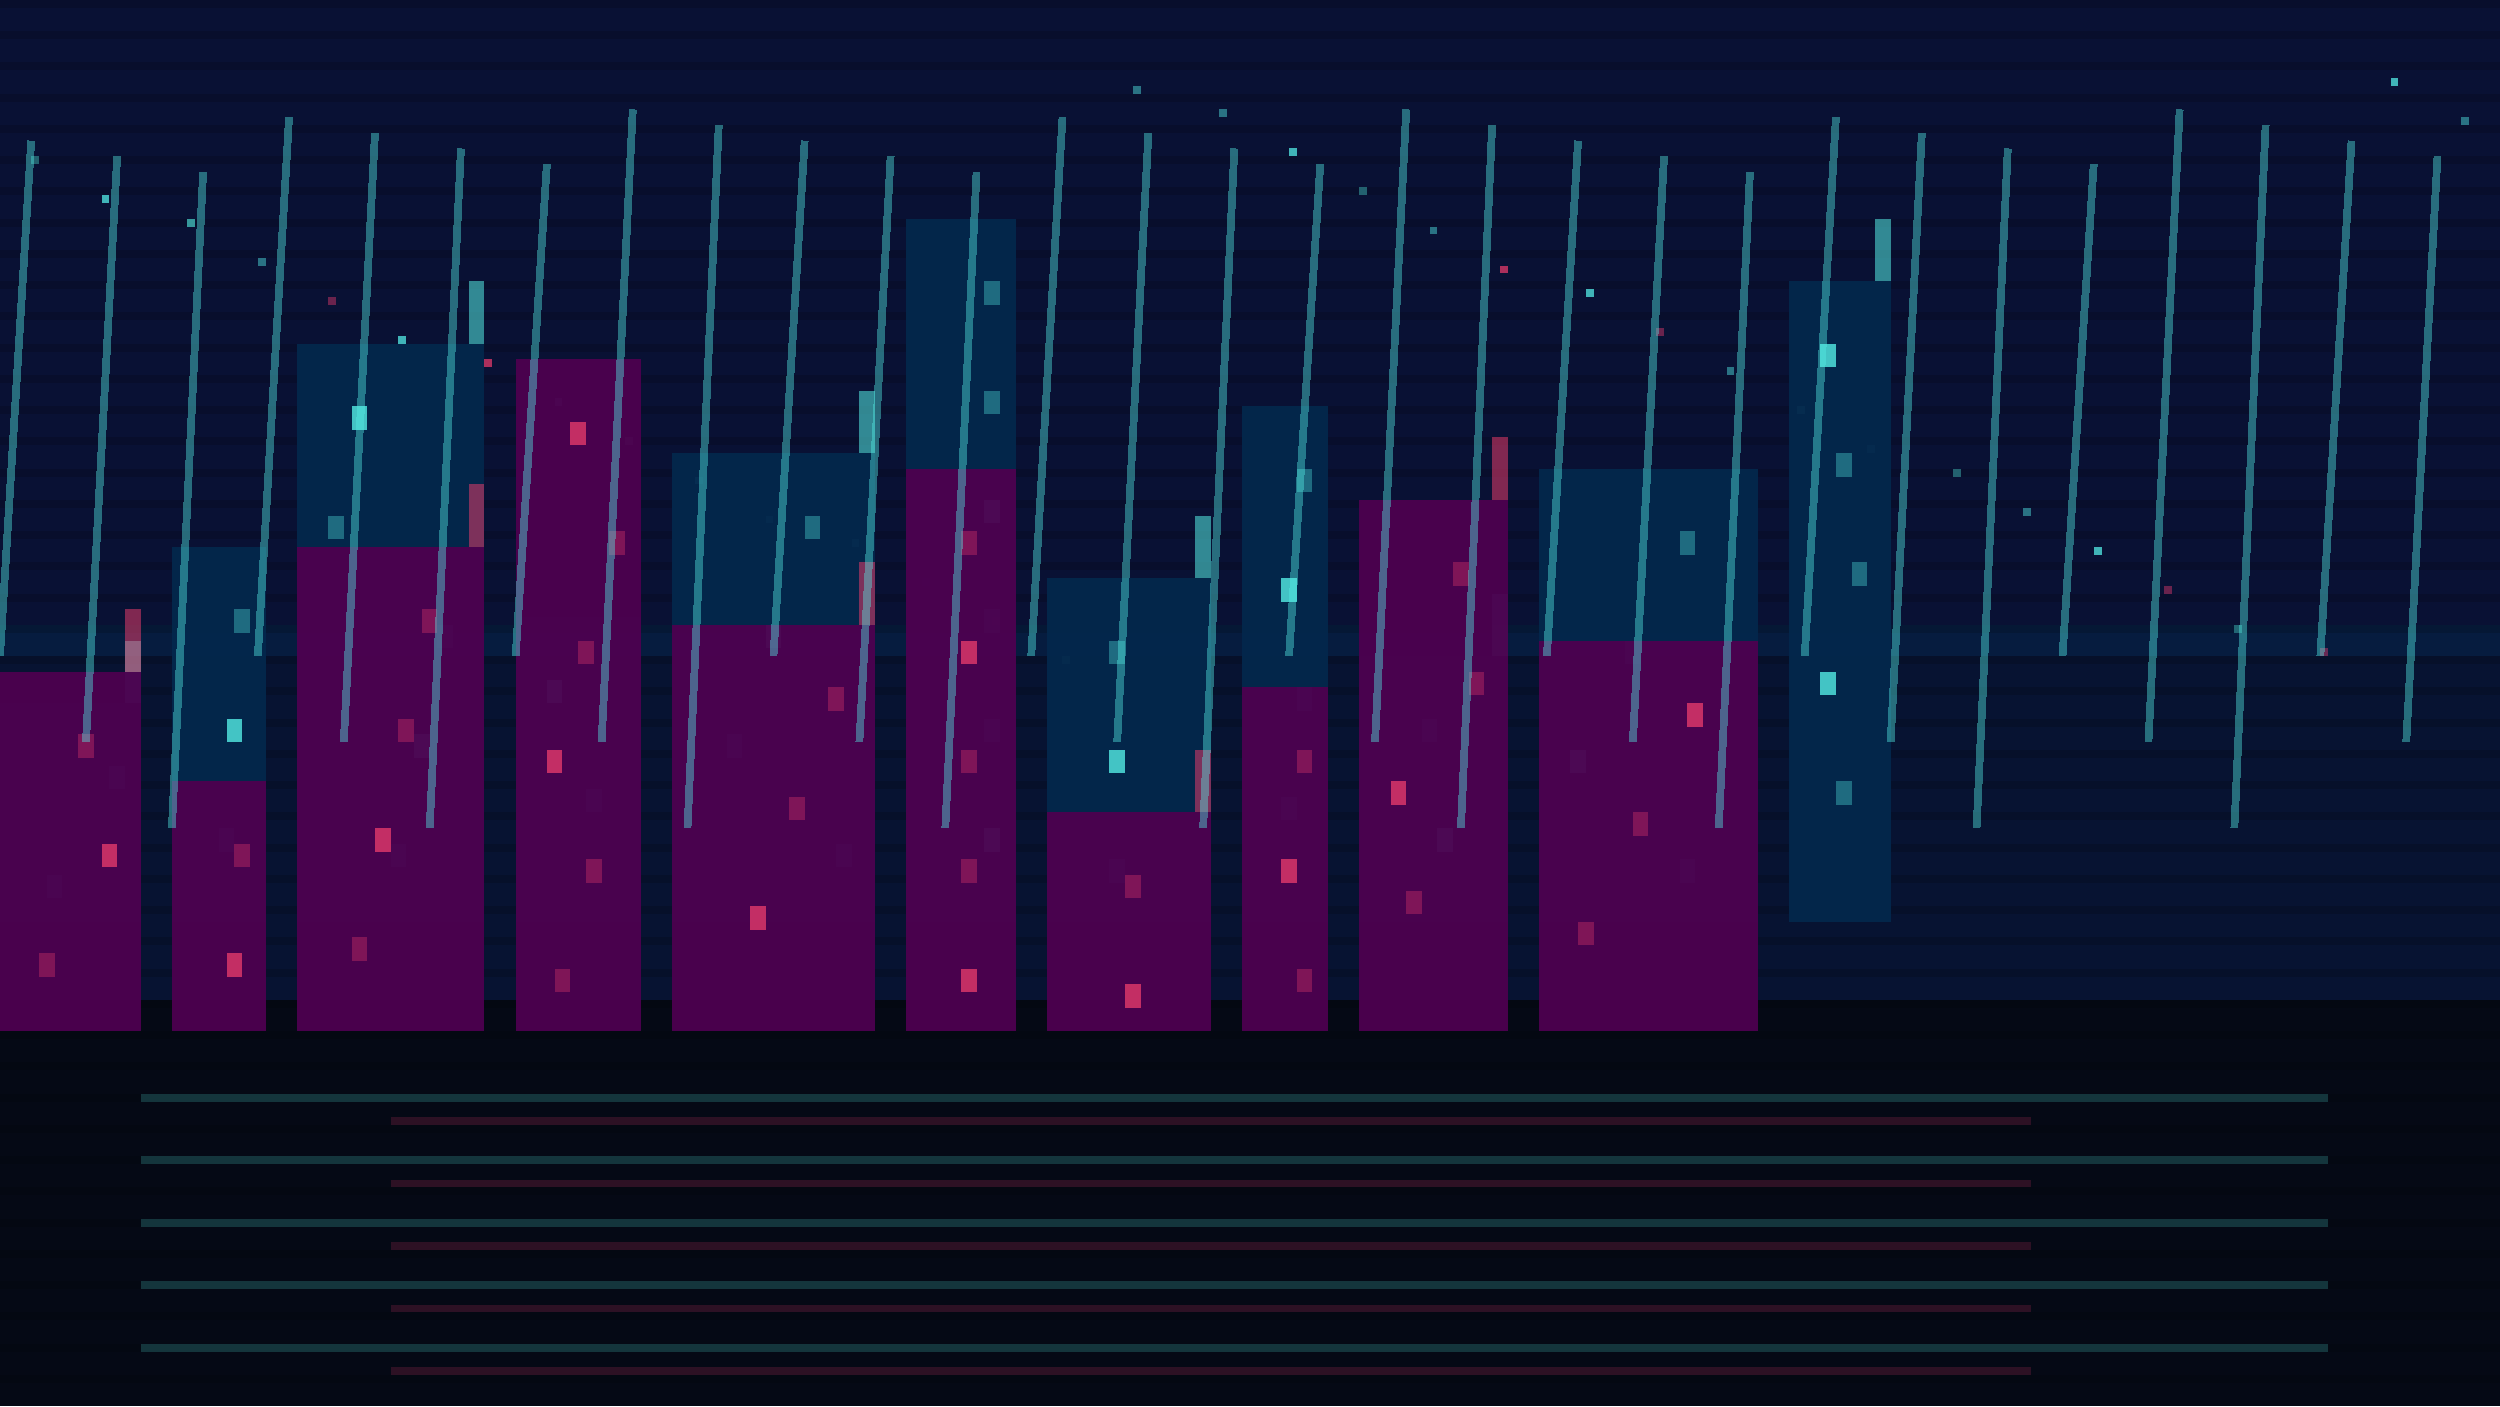
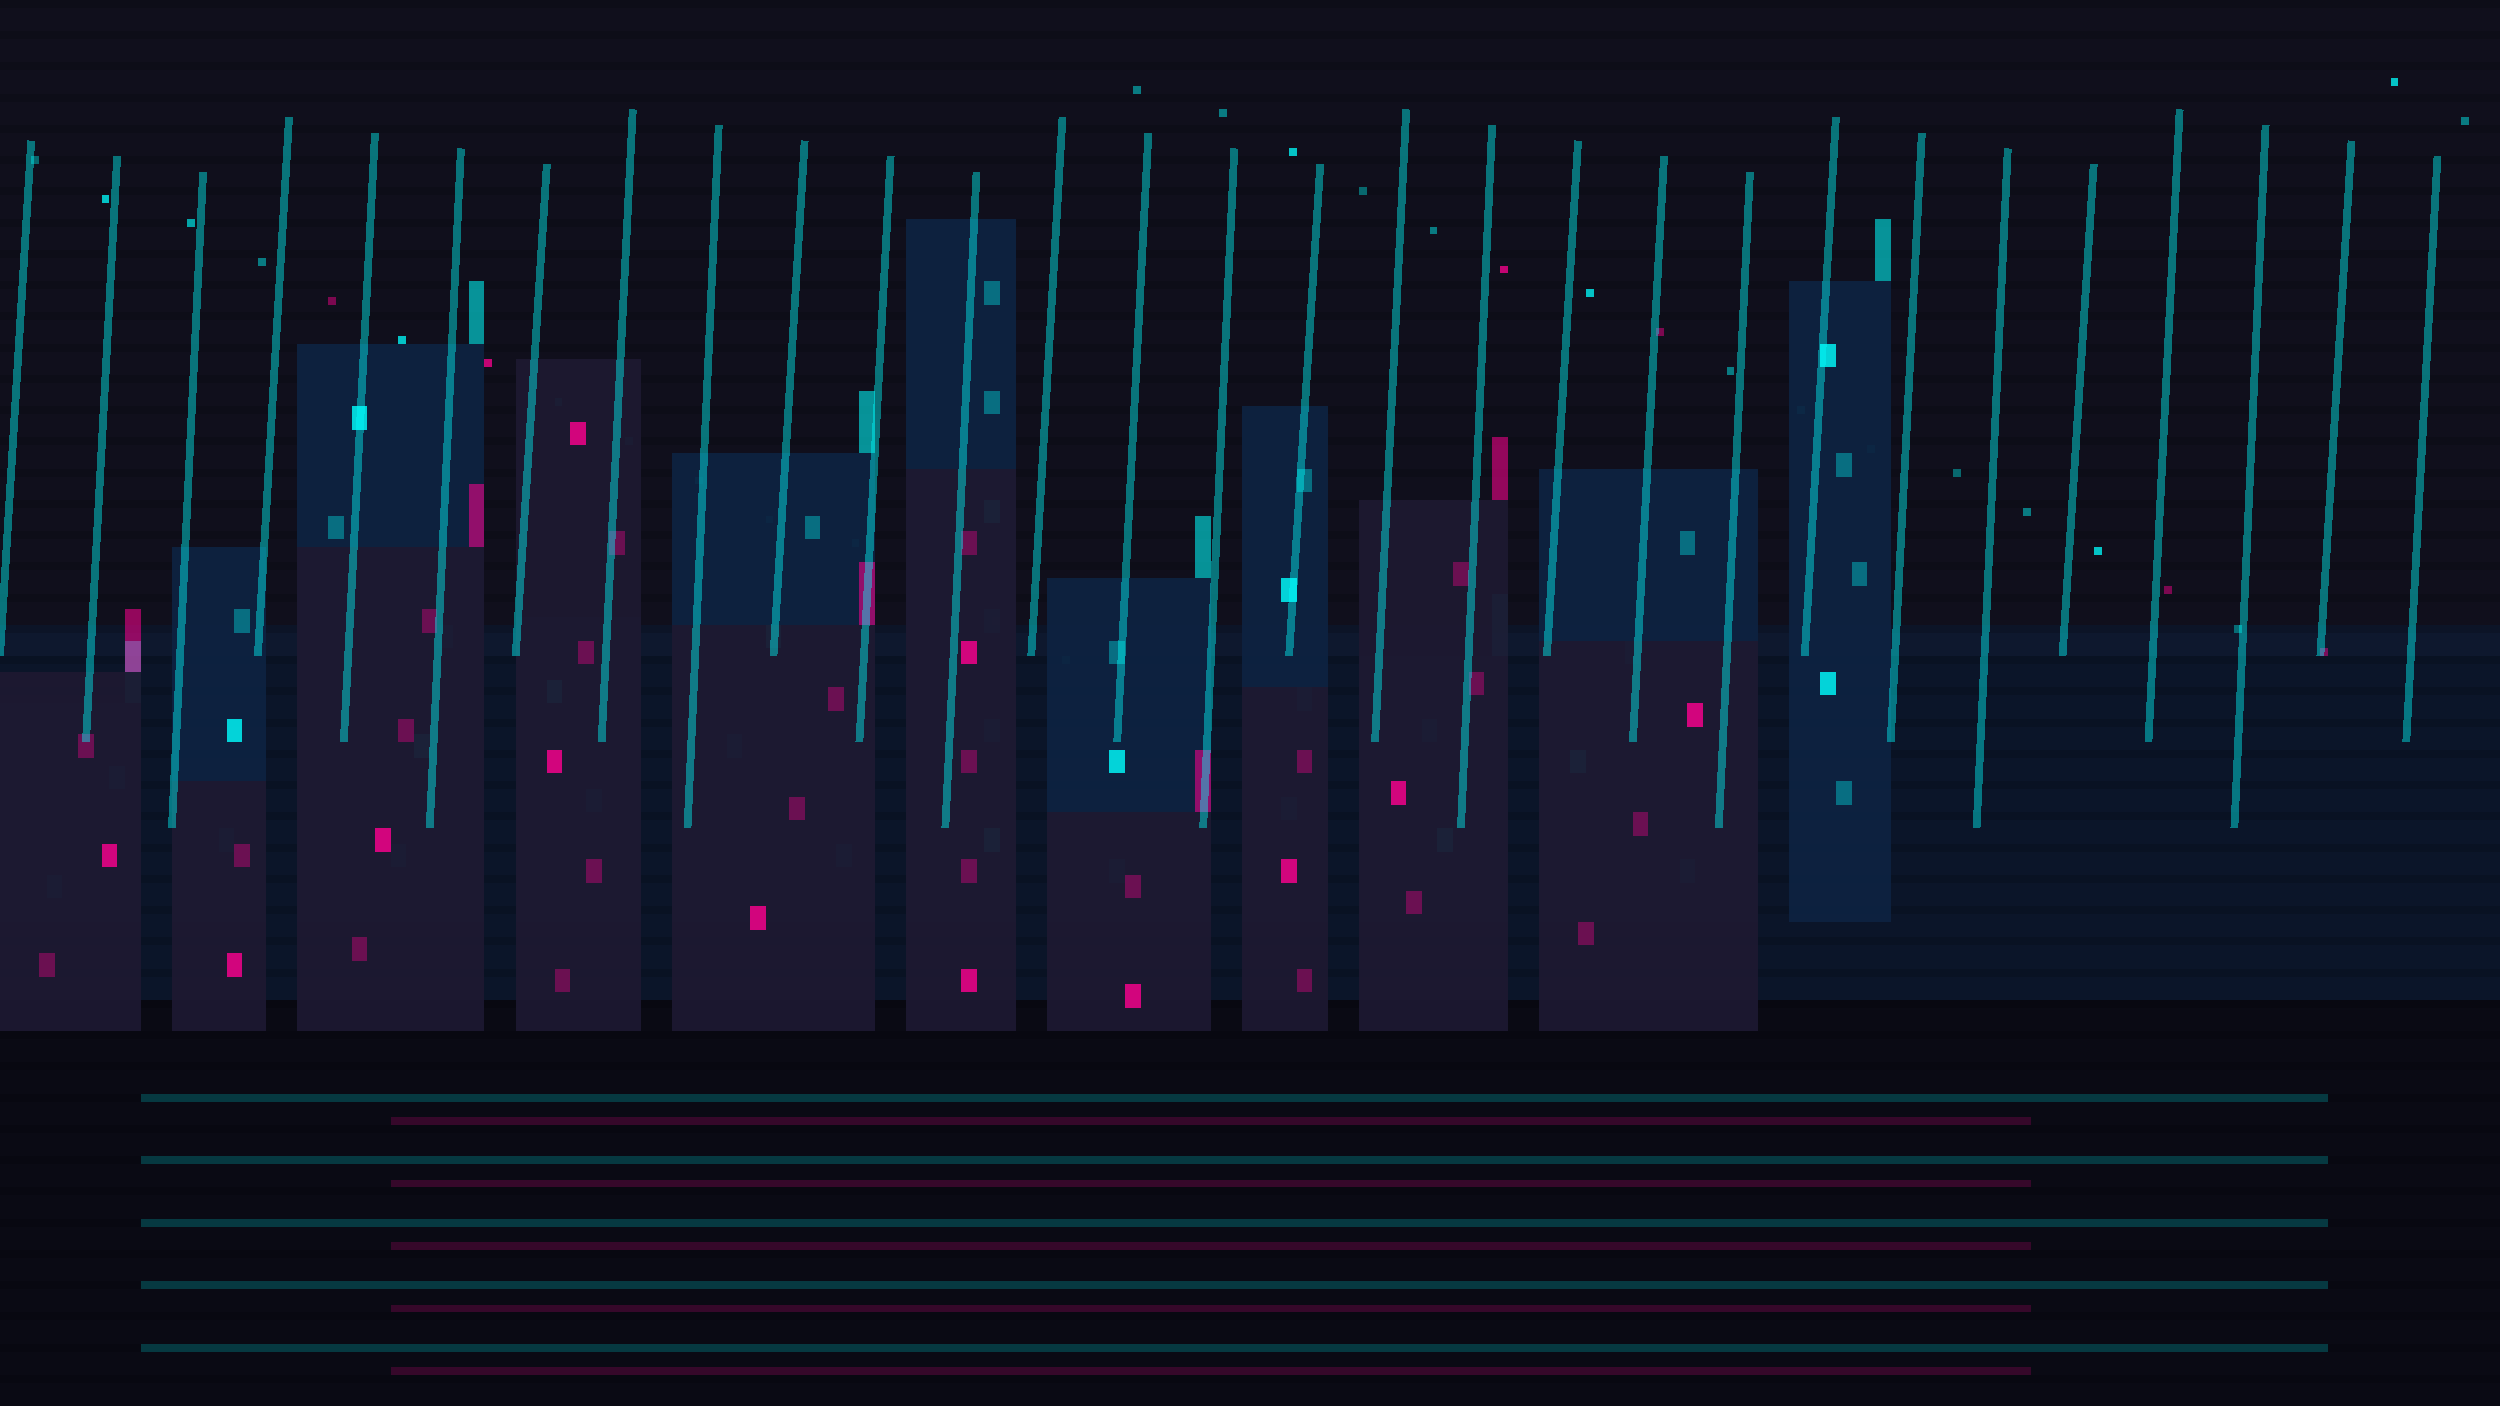
<svg xmlns="http://www.w3.org/2000/svg" viewBox="0 0 320 180" width="320" height="180" role="img" aria-label="Rain Skyline">
  <g shape-rendering="crispEdges">
-     <rect x="0" y="0" width="320" height="180" fill="#0b001b" />
-     <rect x="0" y="0" width="320" height="84" fill="#08173d" opacity="0.72" />
-     <rect x="0" y="80" width="320" height="48" fill="#03274c" opacity="0.48" />
-     <rect x="0" y="128" width="320" height="52" fill="#050915" />
-     <rect x="62" y="46" width="1" height="1" fill="#e13a6a" opacity="0.75" />
-     <rect x="109" y="69" width="1" height="1" fill="#53ebe4" opacity="0.45" />
-     <rect x="156" y="14" width="1" height="1" fill="#53ebe4" opacity="0.45" />
-     <rect x="203" y="37" width="1" height="1" fill="#53ebe4" opacity="0.75" />
-     <rect x="250" y="60" width="1" height="1" fill="#53ebe4" opacity="0.45" />
-     <rect x="297" y="83" width="1" height="1" fill="#e13a6a" opacity="0.45" />
-     <rect x="24" y="28" width="1" height="1" fill="#53ebe4" opacity="0.75" />
-     <rect x="71" y="51" width="1" height="1" fill="#53ebe4" opacity="0.45" />
-     <rect x="118" y="74" width="1" height="1" fill="#53ebe4" opacity="0.45" />
-     <rect x="165" y="19" width="1" height="1" fill="#53ebe4" opacity="0.75" />
-     <rect x="212" y="42" width="1" height="1" fill="#e13a6a" opacity="0.45" />
-     <rect x="259" y="65" width="1" height="1" fill="#53ebe4" opacity="0.45" />
-     <rect x="306" y="10" width="1" height="1" fill="#53ebe4" opacity="0.75" />
-     <rect x="33" y="33" width="1" height="1" fill="#53ebe4" opacity="0.45" />
-     <rect x="80" y="56" width="1" height="1" fill="#53ebe4" opacity="0.45" />
-     <rect x="127" y="79" width="1" height="1" fill="#e13a6a" opacity="0.75" />
-     <rect x="174" y="24" width="1" height="1" fill="#53ebe4" opacity="0.45" />
-     <rect x="221" y="47" width="1" height="1" fill="#53ebe4" opacity="0.45" />
-     <rect x="268" y="70" width="1" height="1" fill="#53ebe4" opacity="0.75" />
-     <rect x="315" y="15" width="1" height="1" fill="#53ebe4" opacity="0.45" />
-     <rect x="42" y="38" width="1" height="1" fill="#e13a6a" opacity="0.45" />
-     <rect x="89" y="61" width="1" height="1" fill="#53ebe4" opacity="0.75" />
-     <rect x="136" y="84" width="1" height="1" fill="#53ebe4" opacity="0.45" />
-     <rect x="183" y="29" width="1" height="1" fill="#53ebe4" opacity="0.45" />
-     <rect x="230" y="52" width="1" height="1" fill="#53ebe4" opacity="0.75" />
-     <rect x="277" y="75" width="1" height="1" fill="#e13a6a" opacity="0.45" />
-     <rect x="4" y="20" width="1" height="1" fill="#53ebe4" opacity="0.45" />
-     <rect x="51" y="43" width="1" height="1" fill="#53ebe4" opacity="0.75" />
-     <rect x="98" y="66" width="1" height="1" fill="#53ebe4" opacity="0.45" />
-     <rect x="145" y="11" width="1" height="1" fill="#53ebe4" opacity="0.45" />
-     <rect x="192" y="34" width="1" height="1" fill="#e13a6a" opacity="0.75" />
-     <rect x="239" y="57" width="1" height="1" fill="#53ebe4" opacity="0.45" />
-     <rect x="286" y="80" width="1" height="1" fill="#53ebe4" opacity="0.45" />
-     <rect x="13" y="25" width="1" height="1" fill="#53ebe4" opacity="0.75" />
+     <rect x="0" y="0" width="320" height="180" fill="#0a0a14" />
+     <rect x="0" y="0" width="320" height="84" fill="#12101e" opacity="0.72" />
+     <rect x="0" y="80" width="320" height="48" fill="#0d2240" opacity="0.48" />
+     <rect x="0" y="128" width="320" height="52" fill="#0a0a14" />
+     <rect x="62" y="46" width="1" height="1" fill="#ff0090" opacity="0.75" />
+     <rect x="109" y="69" width="1" height="1" fill="#00ffff" opacity="0.45" />
+     <rect x="156" y="14" width="1" height="1" fill="#00ffff" opacity="0.45" />
+     <rect x="203" y="37" width="1" height="1" fill="#00ffff" opacity="0.75" />
+     <rect x="250" y="60" width="1" height="1" fill="#00ffff" opacity="0.45" />
+     <rect x="297" y="83" width="1" height="1" fill="#ff0090" opacity="0.45" />
+     <rect x="24" y="28" width="1" height="1" fill="#00ffff" opacity="0.75" />
+     <rect x="71" y="51" width="1" height="1" fill="#00ffff" opacity="0.45" />
+     <rect x="118" y="74" width="1" height="1" fill="#00ffff" opacity="0.45" />
+     <rect x="165" y="19" width="1" height="1" fill="#00ffff" opacity="0.75" />
+     <rect x="212" y="42" width="1" height="1" fill="#ff0090" opacity="0.45" />
+     <rect x="259" y="65" width="1" height="1" fill="#00ffff" opacity="0.45" />
+     <rect x="306" y="10" width="1" height="1" fill="#00ffff" opacity="0.75" />
+     <rect x="33" y="33" width="1" height="1" fill="#00ffff" opacity="0.45" />
+     <rect x="80" y="56" width="1" height="1" fill="#00ffff" opacity="0.45" />
+     <rect x="127" y="79" width="1" height="1" fill="#ff0090" opacity="0.75" />
+     <rect x="174" y="24" width="1" height="1" fill="#00ffff" opacity="0.45" />
+     <rect x="221" y="47" width="1" height="1" fill="#00ffff" opacity="0.45" />
+     <rect x="268" y="70" width="1" height="1" fill="#00ffff" opacity="0.75" />
+     <rect x="315" y="15" width="1" height="1" fill="#00ffff" opacity="0.45" />
+     <rect x="42" y="38" width="1" height="1" fill="#ff0090" opacity="0.45" />
+     <rect x="89" y="61" width="1" height="1" fill="#00ffff" opacity="0.75" />
+     <rect x="136" y="84" width="1" height="1" fill="#00ffff" opacity="0.45" />
+     <rect x="183" y="29" width="1" height="1" fill="#00ffff" opacity="0.45" />
+     <rect x="230" y="52" width="1" height="1" fill="#00ffff" opacity="0.75" />
+     <rect x="277" y="75" width="1" height="1" fill="#ff0090" opacity="0.45" />
+     <rect x="4" y="20" width="1" height="1" fill="#00ffff" opacity="0.45" />
+     <rect x="51" y="43" width="1" height="1" fill="#00ffff" opacity="0.75" />
+     <rect x="98" y="66" width="1" height="1" fill="#00ffff" opacity="0.45" />
+     <rect x="145" y="11" width="1" height="1" fill="#00ffff" opacity="0.45" />
+     <rect x="192" y="34" width="1" height="1" fill="#ff0090" opacity="0.75" />
+     <rect x="239" y="57" width="1" height="1" fill="#00ffff" opacity="0.45" />
+     <rect x="286" y="80" width="1" height="1" fill="#00ffff" opacity="0.45" />
+     <rect x="13" y="25" width="1" height="1" fill="#00ffff" opacity="0.75" />
    <rect x="0" y="0" width="320" height="1" fill="#000000" opacity="0.16" />
    <rect x="0" y="4" width="320" height="1" fill="#000000" opacity="0.16" />
    <rect x="0" y="8" width="320" height="1" fill="#000000" opacity="0.16" />
    <rect x="0" y="12" width="320" height="1" fill="#000000" opacity="0.16" />
    <rect x="0" y="16" width="320" height="1" fill="#000000" opacity="0.16" />
    <rect x="0" y="20" width="320" height="1" fill="#000000" opacity="0.16" />
    <rect x="0" y="24" width="320" height="1" fill="#000000" opacity="0.16" />
    <rect x="0" y="28" width="320" height="1" fill="#000000" opacity="0.16" />
    <rect x="0" y="32" width="320" height="1" fill="#000000" opacity="0.16" />
    <rect x="0" y="36" width="320" height="1" fill="#000000" opacity="0.16" />
    <rect x="0" y="40" width="320" height="1" fill="#000000" opacity="0.16" />
    <rect x="0" y="44" width="320" height="1" fill="#000000" opacity="0.16" />
    <rect x="0" y="48" width="320" height="1" fill="#000000" opacity="0.16" />
    <rect x="0" y="52" width="320" height="1" fill="#000000" opacity="0.16" />
    <rect x="0" y="56" width="320" height="1" fill="#000000" opacity="0.16" />
    <rect x="0" y="60" width="320" height="1" fill="#000000" opacity="0.16" />
    <rect x="0" y="64" width="320" height="1" fill="#000000" opacity="0.16" />
    <rect x="0" y="68" width="320" height="1" fill="#000000" opacity="0.16" />
    <rect x="0" y="72" width="320" height="1" fill="#000000" opacity="0.16" />
    <rect x="0" y="76" width="320" height="1" fill="#000000" opacity="0.16" />
    <rect x="0" y="80" width="320" height="1" fill="#000000" opacity="0.16" />
    <rect x="0" y="84" width="320" height="1" fill="#000000" opacity="0.16" />
    <rect x="0" y="88" width="320" height="1" fill="#000000" opacity="0.16" />
    <rect x="0" y="92" width="320" height="1" fill="#000000" opacity="0.16" />
    <rect x="0" y="96" width="320" height="1" fill="#000000" opacity="0.16" />
    <rect x="0" y="100" width="320" height="1" fill="#000000" opacity="0.16" />
    <rect x="0" y="104" width="320" height="1" fill="#000000" opacity="0.16" />
    <rect x="0" y="108" width="320" height="1" fill="#000000" opacity="0.16" />
    <rect x="0" y="112" width="320" height="1" fill="#000000" opacity="0.16" />
    <rect x="0" y="116" width="320" height="1" fill="#000000" opacity="0.16" />
    <rect x="0" y="120" width="320" height="1" fill="#000000" opacity="0.16" />
    <rect x="0" y="124" width="320" height="1" fill="#000000" opacity="0.16" />
    <rect x="0" y="128" width="320" height="1" fill="#000000" opacity="0.16" />
    <rect x="0" y="132" width="320" height="1" fill="#000000" opacity="0.16" />
    <rect x="0" y="136" width="320" height="1" fill="#000000" opacity="0.16" />
    <rect x="0" y="140" width="320" height="1" fill="#000000" opacity="0.16" />
    <rect x="0" y="144" width="320" height="1" fill="#000000" opacity="0.16" />
    <rect x="0" y="148" width="320" height="1" fill="#000000" opacity="0.16" />
    <rect x="0" y="152" width="320" height="1" fill="#000000" opacity="0.16" />
    <rect x="0" y="156" width="320" height="1" fill="#000000" opacity="0.16" />
    <rect x="0" y="160" width="320" height="1" fill="#000000" opacity="0.16" />
    <rect x="0" y="164" width="320" height="1" fill="#000000" opacity="0.16" />
    <rect x="0" y="168" width="320" height="1" fill="#000000" opacity="0.16" />
    <rect x="0" y="172" width="320" height="1" fill="#000000" opacity="0.16" />
    <rect x="0" y="176" width="320" height="1" fill="#000000" opacity="0.16" />
-     <rect x="0" y="90" width="18" height="28" fill="#03274c" opacity="0.95" />
-     <rect x="16" y="82" width="2" height="8" fill="#53ebe4" opacity="0.55" />
-     <rect x="14" y="98" width="2" height="3" fill="#53ebe4" opacity="0.35" />
-     <rect x="6" y="112" width="2" height="3" fill="#53ebe4" opacity="0.35" />
-     <rect x="22" y="70" width="12" height="48" fill="#03274c" opacity="0.95" />
-     <rect x="30" y="78" width="2" height="3" fill="#53ebe4" opacity="0.35" />
-     <rect x="29" y="92" width="2" height="3" fill="#53ebe4" opacity="0.8" />
-     <rect x="28" y="106" width="2" height="3" fill="#53ebe4" opacity="0.35" />
-     <rect x="38" y="44" width="24" height="74" fill="#03274c" opacity="0.95" />
-     <rect x="60" y="36" width="2" height="8" fill="#53ebe4" opacity="0.55" />
-     <rect x="45" y="52" width="2" height="3" fill="#53ebe4" opacity="0.8" />
-     <rect x="42" y="66" width="2" height="3" fill="#53ebe4" opacity="0.35" />
-     <rect x="56" y="80" width="2" height="3" fill="#53ebe4" opacity="0.35" />
-     <rect x="53" y="94" width="2" height="3" fill="#53ebe4" opacity="0.8" />
-     <rect x="50" y="108" width="2" height="3" fill="#53ebe4" opacity="0.35" />
-     <rect x="66" y="79" width="16" height="39" fill="#03274c" opacity="0.95" />
-     <rect x="70" y="87" width="2" height="3" fill="#53ebe4" opacity="0.8" />
-     <rect x="75" y="101" width="2" height="3" fill="#53ebe4" opacity="0.35" />
-     <rect x="86" y="58" width="26" height="60" fill="#03274c" opacity="0.95" />
-     <rect x="110" y="50" width="2" height="8" fill="#53ebe4" opacity="0.55" />
-     <rect x="103" y="66" width="2" height="3" fill="#53ebe4" opacity="0.35" />
-     <rect x="98" y="80" width="2" height="3" fill="#53ebe4" opacity="0.8" />
-     <rect x="93" y="94" width="2" height="3" fill="#53ebe4" opacity="0.35" />
-     <rect x="107" y="108" width="2" height="3" fill="#53ebe4" opacity="0.35" />
-     <rect x="116" y="28" width="14" height="90" fill="#03274c" opacity="0.95" />
-     <rect x="126" y="36" width="2" height="3" fill="#53ebe4" opacity="0.35" />
-     <rect x="126" y="50" width="2" height="3" fill="#53ebe4" opacity="0.35" />
-     <rect x="126" y="64" width="2" height="3" fill="#53ebe4" opacity="0.8" />
-     <rect x="126" y="78" width="2" height="3" fill="#53ebe4" opacity="0.35" />
-     <rect x="126" y="92" width="2" height="3" fill="#53ebe4" opacity="0.35" />
-     <rect x="126" y="106" width="2" height="3" fill="#53ebe4" opacity="0.8" />
-     <rect x="134" y="74" width="21" height="44" fill="#03274c" opacity="0.95" />
-     <rect x="153" y="66" width="2" height="8" fill="#53ebe4" opacity="0.55" />
-     <rect x="142" y="82" width="2" height="3" fill="#53ebe4" opacity="0.35" />
-     <rect x="142" y="96" width="2" height="3" fill="#53ebe4" opacity="0.8" />
-     <rect x="142" y="110" width="2" height="3" fill="#53ebe4" opacity="0.35" />
-     <rect x="159" y="52" width="11" height="66" fill="#03274c" opacity="0.95" />
-     <rect x="166" y="60" width="2" height="3" fill="#53ebe4" opacity="0.35" />
-     <rect x="164" y="74" width="2" height="3" fill="#53ebe4" opacity="0.8" />
-     <rect x="166" y="88" width="2" height="3" fill="#53ebe4" opacity="0.35" />
-     <rect x="164" y="102" width="2" height="3" fill="#53ebe4" opacity="0.35" />
-     <rect x="174" y="84" width="19" height="34" fill="#03274c" opacity="0.95" />
-     <rect x="191" y="76" width="2" height="8" fill="#53ebe4" opacity="0.55" />
-     <rect x="182" y="92" width="2" height="3" fill="#53ebe4" opacity="0.35" />
-     <rect x="184" y="106" width="2" height="3" fill="#53ebe4" opacity="0.8" />
-     <rect x="197" y="60" width="28" height="58" fill="#03274c" opacity="0.95" />
-     <rect x="215" y="68" width="2" height="3" fill="#53ebe4" opacity="0.35" />
-     <rect x="208" y="82" width="2" height="3" fill="#53ebe4" opacity="0.35" />
-     <rect x="201" y="96" width="2" height="3" fill="#53ebe4" opacity="0.8" />
-     <rect x="215" y="110" width="2" height="3" fill="#53ebe4" opacity="0.35" />
-     <rect x="229" y="36" width="13" height="82" fill="#03274c" opacity="0.95" />
-     <rect x="240" y="28" width="2" height="8" fill="#53ebe4" opacity="0.55" />
-     <rect x="233" y="44" width="2" height="3" fill="#53ebe4" opacity="0.8" />
-     <rect x="235" y="58" width="2" height="3" fill="#53ebe4" opacity="0.35" />
-     <rect x="237" y="72" width="2" height="3" fill="#53ebe4" opacity="0.35" />
-     <rect x="233" y="86" width="2" height="3" fill="#53ebe4" opacity="0.8" />
-     <rect x="235" y="100" width="2" height="3" fill="#53ebe4" opacity="0.35" />
-     <rect x="0" y="86" width="18" height="46" fill="#4d004f" opacity="0.95" />
-     <rect x="16" y="78" width="2" height="8" fill="#e13a6a" opacity="0.55" />
-     <rect x="10" y="94" width="2" height="3" fill="#e13a6a" opacity="0.35" />
-     <rect x="13" y="108" width="2" height="3" fill="#e13a6a" opacity="0.8" />
-     <rect x="5" y="122" width="2" height="3" fill="#e13a6a" opacity="0.35" />
-     <rect x="22" y="100" width="12" height="32" fill="#4d004f" opacity="0.95" />
-     <rect x="30" y="108" width="2" height="3" fill="#e13a6a" opacity="0.35" />
-     <rect x="29" y="122" width="2" height="3" fill="#e13a6a" opacity="0.8" />
-     <rect x="38" y="70" width="24" height="62" fill="#4d004f" opacity="0.95" />
-     <rect x="60" y="62" width="2" height="8" fill="#e13a6a" opacity="0.55" />
-     <rect x="54" y="78" width="2" height="3" fill="#e13a6a" opacity="0.35" />
-     <rect x="51" y="92" width="2" height="3" fill="#e13a6a" opacity="0.35" />
-     <rect x="48" y="106" width="2" height="3" fill="#e13a6a" opacity="0.8" />
-     <rect x="45" y="120" width="2" height="3" fill="#e13a6a" opacity="0.35" />
-     <rect x="66" y="46" width="16" height="86" fill="#4d004f" opacity="0.95" />
-     <rect x="73" y="54" width="2" height="3" fill="#e13a6a" opacity="0.8" />
-     <rect x="78" y="68" width="2" height="3" fill="#e13a6a" opacity="0.35" />
-     <rect x="74" y="82" width="2" height="3" fill="#e13a6a" opacity="0.35" />
-     <rect x="70" y="96" width="2" height="3" fill="#e13a6a" opacity="0.8" />
-     <rect x="75" y="110" width="2" height="3" fill="#e13a6a" opacity="0.35" />
-     <rect x="71" y="124" width="2" height="3" fill="#e13a6a" opacity="0.35" />
-     <rect x="86" y="80" width="26" height="52" fill="#4d004f" opacity="0.95" />
-     <rect x="110" y="72" width="2" height="8" fill="#e13a6a" opacity="0.55" />
-     <rect x="106" y="88" width="2" height="3" fill="#e13a6a" opacity="0.35" />
-     <rect x="101" y="102" width="2" height="3" fill="#e13a6a" opacity="0.35" />
-     <rect x="96" y="116" width="2" height="3" fill="#e13a6a" opacity="0.8" />
-     <rect x="116" y="60" width="14" height="72" fill="#4d004f" opacity="0.95" />
-     <rect x="123" y="68" width="2" height="3" fill="#e13a6a" opacity="0.35" />
-     <rect x="123" y="82" width="2" height="3" fill="#e13a6a" opacity="0.8" />
-     <rect x="123" y="96" width="2" height="3" fill="#e13a6a" opacity="0.35" />
-     <rect x="123" y="110" width="2" height="3" fill="#e13a6a" opacity="0.35" />
-     <rect x="123" y="124" width="2" height="3" fill="#e13a6a" opacity="0.8" />
-     <rect x="134" y="104" width="21" height="28" fill="#4d004f" opacity="0.95" />
-     <rect x="153" y="96" width="2" height="8" fill="#e13a6a" opacity="0.55" />
-     <rect x="144" y="112" width="2" height="3" fill="#e13a6a" opacity="0.35" />
-     <rect x="144" y="126" width="2" height="3" fill="#e13a6a" opacity="0.8" />
-     <rect x="159" y="88" width="11" height="44" fill="#4d004f" opacity="0.95" />
-     <rect x="166" y="96" width="2" height="3" fill="#e13a6a" opacity="0.35" />
-     <rect x="164" y="110" width="2" height="3" fill="#e13a6a" opacity="0.8" />
-     <rect x="166" y="124" width="2" height="3" fill="#e13a6a" opacity="0.35" />
-     <rect x="174" y="64" width="19" height="68" fill="#4d004f" opacity="0.95" />
-     <rect x="191" y="56" width="2" height="8" fill="#e13a6a" opacity="0.55" />
-     <rect x="186" y="72" width="2" height="3" fill="#e13a6a" opacity="0.35" />
-     <rect x="188" y="86" width="2" height="3" fill="#e13a6a" opacity="0.35" />
-     <rect x="178" y="100" width="2" height="3" fill="#e13a6a" opacity="0.8" />
-     <rect x="180" y="114" width="2" height="3" fill="#e13a6a" opacity="0.35" />
-     <rect x="197" y="82" width="28" height="50" fill="#4d004f" opacity="0.95" />
-     <rect x="216" y="90" width="2" height="3" fill="#e13a6a" opacity="0.8" />
-     <rect x="209" y="104" width="2" height="3" fill="#e13a6a" opacity="0.35" />
-     <rect x="202" y="118" width="2" height="3" fill="#e13a6a" opacity="0.35" />
-     <line x1="4" y1="18" x2="0" y2="84" stroke="#53ebe4" stroke-width="1" opacity="0.42" />
-     <line x1="15" y1="20" x2="11" y2="95" stroke="#53ebe4" stroke-width="1" opacity="0.42" />
-     <line x1="26" y1="22" x2="22" y2="106" stroke="#53ebe4" stroke-width="1" opacity="0.42" />
-     <line x1="37" y1="15" x2="33" y2="84" stroke="#53ebe4" stroke-width="1" opacity="0.42" />
-     <line x1="48" y1="17" x2="44" y2="95" stroke="#53ebe4" stroke-width="1" opacity="0.42" />
-     <line x1="59" y1="19" x2="55" y2="106" stroke="#53ebe4" stroke-width="1" opacity="0.42" />
-     <line x1="70" y1="21" x2="66" y2="84" stroke="#53ebe4" stroke-width="1" opacity="0.42" />
-     <line x1="81" y1="14" x2="77" y2="95" stroke="#53ebe4" stroke-width="1" opacity="0.42" />
-     <line x1="92" y1="16" x2="88" y2="106" stroke="#53ebe4" stroke-width="1" opacity="0.42" />
-     <line x1="103" y1="18" x2="99" y2="84" stroke="#53ebe4" stroke-width="1" opacity="0.42" />
-     <line x1="114" y1="20" x2="110" y2="95" stroke="#53ebe4" stroke-width="1" opacity="0.42" />
-     <line x1="125" y1="22" x2="121" y2="106" stroke="#53ebe4" stroke-width="1" opacity="0.42" />
-     <line x1="136" y1="15" x2="132" y2="84" stroke="#53ebe4" stroke-width="1" opacity="0.42" />
-     <line x1="147" y1="17" x2="143" y2="95" stroke="#53ebe4" stroke-width="1" opacity="0.42" />
-     <line x1="158" y1="19" x2="154" y2="106" stroke="#53ebe4" stroke-width="1" opacity="0.42" />
-     <line x1="169" y1="21" x2="165" y2="84" stroke="#53ebe4" stroke-width="1" opacity="0.42" />
-     <line x1="180" y1="14" x2="176" y2="95" stroke="#53ebe4" stroke-width="1" opacity="0.42" />
-     <line x1="191" y1="16" x2="187" y2="106" stroke="#53ebe4" stroke-width="1" opacity="0.42" />
-     <line x1="202" y1="18" x2="198" y2="84" stroke="#53ebe4" stroke-width="1" opacity="0.42" />
-     <line x1="213" y1="20" x2="209" y2="95" stroke="#53ebe4" stroke-width="1" opacity="0.42" />
-     <line x1="224" y1="22" x2="220" y2="106" stroke="#53ebe4" stroke-width="1" opacity="0.42" />
-     <line x1="235" y1="15" x2="231" y2="84" stroke="#53ebe4" stroke-width="1" opacity="0.42" />
-     <line x1="246" y1="17" x2="242" y2="95" stroke="#53ebe4" stroke-width="1" opacity="0.42" />
-     <line x1="257" y1="19" x2="253" y2="106" stroke="#53ebe4" stroke-width="1" opacity="0.42" />
-     <line x1="268" y1="21" x2="264" y2="84" stroke="#53ebe4" stroke-width="1" opacity="0.42" />
-     <line x1="279" y1="14" x2="275" y2="95" stroke="#53ebe4" stroke-width="1" opacity="0.42" />
-     <line x1="290" y1="16" x2="286" y2="106" stroke="#53ebe4" stroke-width="1" opacity="0.42" />
-     <line x1="301" y1="18" x2="297" y2="84" stroke="#53ebe4" stroke-width="1" opacity="0.42" />
-     <line x1="312" y1="20" x2="308" y2="95" stroke="#53ebe4" stroke-width="1" opacity="0.42" />
-     <rect x="18" y="140" width="280" height="1" fill="#53ebe4" opacity="0.2" />
-     <rect x="50" y="143" width="210" height="1" fill="#e13a6a" opacity="0.18" />
-     <rect x="18" y="148" width="280" height="1" fill="#53ebe4" opacity="0.2" />
-     <rect x="50" y="151" width="210" height="1" fill="#e13a6a" opacity="0.18" />
-     <rect x="18" y="156" width="280" height="1" fill="#53ebe4" opacity="0.2" />
-     <rect x="50" y="159" width="210" height="1" fill="#e13a6a" opacity="0.18" />
-     <rect x="18" y="164" width="280" height="1" fill="#53ebe4" opacity="0.2" />
-     <rect x="50" y="167" width="210" height="1" fill="#e13a6a" opacity="0.18" />
-     <rect x="18" y="172" width="280" height="1" fill="#53ebe4" opacity="0.2" />
-     <rect x="50" y="175" width="210" height="1" fill="#e13a6a" opacity="0.18" />
+     <rect x="0" y="90" width="18" height="28" fill="#0d2240" opacity="0.95" />
+     <rect x="16" y="82" width="2" height="8" fill="#00ffff" opacity="0.55" />
+     <rect x="14" y="98" width="2" height="3" fill="#00ffff" opacity="0.35" />
+     <rect x="6" y="112" width="2" height="3" fill="#00ffff" opacity="0.35" />
+     <rect x="22" y="70" width="12" height="48" fill="#0d2240" opacity="0.95" />
+     <rect x="30" y="78" width="2" height="3" fill="#00ffff" opacity="0.35" />
+     <rect x="29" y="92" width="2" height="3" fill="#00ffff" opacity="0.8" />
+     <rect x="28" y="106" width="2" height="3" fill="#00ffff" opacity="0.35" />
+     <rect x="38" y="44" width="24" height="74" fill="#0d2240" opacity="0.95" />
+     <rect x="60" y="36" width="2" height="8" fill="#00ffff" opacity="0.55" />
+     <rect x="45" y="52" width="2" height="3" fill="#00ffff" opacity="0.8" />
+     <rect x="42" y="66" width="2" height="3" fill="#00ffff" opacity="0.35" />
+     <rect x="56" y="80" width="2" height="3" fill="#00ffff" opacity="0.35" />
+     <rect x="53" y="94" width="2" height="3" fill="#00ffff" opacity="0.8" />
+     <rect x="50" y="108" width="2" height="3" fill="#00ffff" opacity="0.35" />
+     <rect x="66" y="79" width="16" height="39" fill="#0d2240" opacity="0.95" />
+     <rect x="70" y="87" width="2" height="3" fill="#00ffff" opacity="0.8" />
+     <rect x="75" y="101" width="2" height="3" fill="#00ffff" opacity="0.35" />
+     <rect x="86" y="58" width="26" height="60" fill="#0d2240" opacity="0.95" />
+     <rect x="110" y="50" width="2" height="8" fill="#00ffff" opacity="0.55" />
+     <rect x="103" y="66" width="2" height="3" fill="#00ffff" opacity="0.35" />
+     <rect x="98" y="80" width="2" height="3" fill="#00ffff" opacity="0.8" />
+     <rect x="93" y="94" width="2" height="3" fill="#00ffff" opacity="0.35" />
+     <rect x="107" y="108" width="2" height="3" fill="#00ffff" opacity="0.35" />
+     <rect x="116" y="28" width="14" height="90" fill="#0d2240" opacity="0.95" />
+     <rect x="126" y="36" width="2" height="3" fill="#00ffff" opacity="0.35" />
+     <rect x="126" y="50" width="2" height="3" fill="#00ffff" opacity="0.35" />
+     <rect x="126" y="64" width="2" height="3" fill="#00ffff" opacity="0.8" />
+     <rect x="126" y="78" width="2" height="3" fill="#00ffff" opacity="0.35" />
+     <rect x="126" y="92" width="2" height="3" fill="#00ffff" opacity="0.35" />
+     <rect x="126" y="106" width="2" height="3" fill="#00ffff" opacity="0.8" />
+     <rect x="134" y="74" width="21" height="44" fill="#0d2240" opacity="0.95" />
+     <rect x="153" y="66" width="2" height="8" fill="#00ffff" opacity="0.55" />
+     <rect x="142" y="82" width="2" height="3" fill="#00ffff" opacity="0.35" />
+     <rect x="142" y="96" width="2" height="3" fill="#00ffff" opacity="0.8" />
+     <rect x="142" y="110" width="2" height="3" fill="#00ffff" opacity="0.35" />
+     <rect x="159" y="52" width="11" height="66" fill="#0d2240" opacity="0.95" />
+     <rect x="166" y="60" width="2" height="3" fill="#00ffff" opacity="0.35" />
+     <rect x="164" y="74" width="2" height="3" fill="#00ffff" opacity="0.8" />
+     <rect x="166" y="88" width="2" height="3" fill="#00ffff" opacity="0.35" />
+     <rect x="164" y="102" width="2" height="3" fill="#00ffff" opacity="0.35" />
+     <rect x="174" y="84" width="19" height="34" fill="#0d2240" opacity="0.95" />
+     <rect x="191" y="76" width="2" height="8" fill="#00ffff" opacity="0.55" />
+     <rect x="182" y="92" width="2" height="3" fill="#00ffff" opacity="0.35" />
+     <rect x="184" y="106" width="2" height="3" fill="#00ffff" opacity="0.8" />
+     <rect x="197" y="60" width="28" height="58" fill="#0d2240" opacity="0.95" />
+     <rect x="215" y="68" width="2" height="3" fill="#00ffff" opacity="0.35" />
+     <rect x="208" y="82" width="2" height="3" fill="#00ffff" opacity="0.35" />
+     <rect x="201" y="96" width="2" height="3" fill="#00ffff" opacity="0.8" />
+     <rect x="215" y="110" width="2" height="3" fill="#00ffff" opacity="0.35" />
+     <rect x="229" y="36" width="13" height="82" fill="#0d2240" opacity="0.95" />
+     <rect x="240" y="28" width="2" height="8" fill="#00ffff" opacity="0.55" />
+     <rect x="233" y="44" width="2" height="3" fill="#00ffff" opacity="0.8" />
+     <rect x="235" y="58" width="2" height="3" fill="#00ffff" opacity="0.35" />
+     <rect x="237" y="72" width="2" height="3" fill="#00ffff" opacity="0.35" />
+     <rect x="233" y="86" width="2" height="3" fill="#00ffff" opacity="0.8" />
+     <rect x="235" y="100" width="2" height="3" fill="#00ffff" opacity="0.35" />
+     <rect x="0" y="86" width="18" height="46" fill="#1c1830" opacity="0.95" />
+     <rect x="16" y="78" width="2" height="8" fill="#ff0090" opacity="0.55" />
+     <rect x="10" y="94" width="2" height="3" fill="#ff0090" opacity="0.35" />
+     <rect x="13" y="108" width="2" height="3" fill="#ff0090" opacity="0.8" />
+     <rect x="5" y="122" width="2" height="3" fill="#ff0090" opacity="0.35" />
+     <rect x="22" y="100" width="12" height="32" fill="#1c1830" opacity="0.95" />
+     <rect x="30" y="108" width="2" height="3" fill="#ff0090" opacity="0.35" />
+     <rect x="29" y="122" width="2" height="3" fill="#ff0090" opacity="0.8" />
+     <rect x="38" y="70" width="24" height="62" fill="#1c1830" opacity="0.95" />
+     <rect x="60" y="62" width="2" height="8" fill="#ff0090" opacity="0.55" />
+     <rect x="54" y="78" width="2" height="3" fill="#ff0090" opacity="0.35" />
+     <rect x="51" y="92" width="2" height="3" fill="#ff0090" opacity="0.35" />
+     <rect x="48" y="106" width="2" height="3" fill="#ff0090" opacity="0.8" />
+     <rect x="45" y="120" width="2" height="3" fill="#ff0090" opacity="0.35" />
+     <rect x="66" y="46" width="16" height="86" fill="#1c1830" opacity="0.95" />
+     <rect x="73" y="54" width="2" height="3" fill="#ff0090" opacity="0.8" />
+     <rect x="78" y="68" width="2" height="3" fill="#ff0090" opacity="0.35" />
+     <rect x="74" y="82" width="2" height="3" fill="#ff0090" opacity="0.35" />
+     <rect x="70" y="96" width="2" height="3" fill="#ff0090" opacity="0.8" />
+     <rect x="75" y="110" width="2" height="3" fill="#ff0090" opacity="0.35" />
+     <rect x="71" y="124" width="2" height="3" fill="#ff0090" opacity="0.35" />
+     <rect x="86" y="80" width="26" height="52" fill="#1c1830" opacity="0.95" />
+     <rect x="110" y="72" width="2" height="8" fill="#ff0090" opacity="0.55" />
+     <rect x="106" y="88" width="2" height="3" fill="#ff0090" opacity="0.35" />
+     <rect x="101" y="102" width="2" height="3" fill="#ff0090" opacity="0.35" />
+     <rect x="96" y="116" width="2" height="3" fill="#ff0090" opacity="0.8" />
+     <rect x="116" y="60" width="14" height="72" fill="#1c1830" opacity="0.95" />
+     <rect x="123" y="68" width="2" height="3" fill="#ff0090" opacity="0.35" />
+     <rect x="123" y="82" width="2" height="3" fill="#ff0090" opacity="0.8" />
+     <rect x="123" y="96" width="2" height="3" fill="#ff0090" opacity="0.35" />
+     <rect x="123" y="110" width="2" height="3" fill="#ff0090" opacity="0.35" />
+     <rect x="123" y="124" width="2" height="3" fill="#ff0090" opacity="0.8" />
+     <rect x="134" y="104" width="21" height="28" fill="#1c1830" opacity="0.95" />
+     <rect x="153" y="96" width="2" height="8" fill="#ff0090" opacity="0.55" />
+     <rect x="144" y="112" width="2" height="3" fill="#ff0090" opacity="0.35" />
+     <rect x="144" y="126" width="2" height="3" fill="#ff0090" opacity="0.8" />
+     <rect x="159" y="88" width="11" height="44" fill="#1c1830" opacity="0.95" />
+     <rect x="166" y="96" width="2" height="3" fill="#ff0090" opacity="0.35" />
+     <rect x="164" y="110" width="2" height="3" fill="#ff0090" opacity="0.8" />
+     <rect x="166" y="124" width="2" height="3" fill="#ff0090" opacity="0.35" />
+     <rect x="174" y="64" width="19" height="68" fill="#1c1830" opacity="0.95" />
+     <rect x="191" y="56" width="2" height="8" fill="#ff0090" opacity="0.55" />
+     <rect x="186" y="72" width="2" height="3" fill="#ff0090" opacity="0.35" />
+     <rect x="188" y="86" width="2" height="3" fill="#ff0090" opacity="0.35" />
+     <rect x="178" y="100" width="2" height="3" fill="#ff0090" opacity="0.8" />
+     <rect x="180" y="114" width="2" height="3" fill="#ff0090" opacity="0.35" />
+     <rect x="197" y="82" width="28" height="50" fill="#1c1830" opacity="0.95" />
+     <rect x="216" y="90" width="2" height="3" fill="#ff0090" opacity="0.8" />
+     <rect x="209" y="104" width="2" height="3" fill="#ff0090" opacity="0.35" />
+     <rect x="202" y="118" width="2" height="3" fill="#ff0090" opacity="0.35" />
+     <line x1="4" y1="18" x2="0" y2="84" stroke="#00ffff" stroke-width="1" opacity="0.42" />
+     <line x1="15" y1="20" x2="11" y2="95" stroke="#00ffff" stroke-width="1" opacity="0.42" />
+     <line x1="26" y1="22" x2="22" y2="106" stroke="#00ffff" stroke-width="1" opacity="0.42" />
+     <line x1="37" y1="15" x2="33" y2="84" stroke="#00ffff" stroke-width="1" opacity="0.42" />
+     <line x1="48" y1="17" x2="44" y2="95" stroke="#00ffff" stroke-width="1" opacity="0.42" />
+     <line x1="59" y1="19" x2="55" y2="106" stroke="#00ffff" stroke-width="1" opacity="0.42" />
+     <line x1="70" y1="21" x2="66" y2="84" stroke="#00ffff" stroke-width="1" opacity="0.42" />
+     <line x1="81" y1="14" x2="77" y2="95" stroke="#00ffff" stroke-width="1" opacity="0.42" />
+     <line x1="92" y1="16" x2="88" y2="106" stroke="#00ffff" stroke-width="1" opacity="0.42" />
+     <line x1="103" y1="18" x2="99" y2="84" stroke="#00ffff" stroke-width="1" opacity="0.42" />
+     <line x1="114" y1="20" x2="110" y2="95" stroke="#00ffff" stroke-width="1" opacity="0.42" />
+     <line x1="125" y1="22" x2="121" y2="106" stroke="#00ffff" stroke-width="1" opacity="0.42" />
+     <line x1="136" y1="15" x2="132" y2="84" stroke="#00ffff" stroke-width="1" opacity="0.42" />
+     <line x1="147" y1="17" x2="143" y2="95" stroke="#00ffff" stroke-width="1" opacity="0.42" />
+     <line x1="158" y1="19" x2="154" y2="106" stroke="#00ffff" stroke-width="1" opacity="0.42" />
+     <line x1="169" y1="21" x2="165" y2="84" stroke="#00ffff" stroke-width="1" opacity="0.42" />
+     <line x1="180" y1="14" x2="176" y2="95" stroke="#00ffff" stroke-width="1" opacity="0.42" />
+     <line x1="191" y1="16" x2="187" y2="106" stroke="#00ffff" stroke-width="1" opacity="0.42" />
+     <line x1="202" y1="18" x2="198" y2="84" stroke="#00ffff" stroke-width="1" opacity="0.42" />
+     <line x1="213" y1="20" x2="209" y2="95" stroke="#00ffff" stroke-width="1" opacity="0.42" />
+     <line x1="224" y1="22" x2="220" y2="106" stroke="#00ffff" stroke-width="1" opacity="0.42" />
+     <line x1="235" y1="15" x2="231" y2="84" stroke="#00ffff" stroke-width="1" opacity="0.42" />
+     <line x1="246" y1="17" x2="242" y2="95" stroke="#00ffff" stroke-width="1" opacity="0.42" />
+     <line x1="257" y1="19" x2="253" y2="106" stroke="#00ffff" stroke-width="1" opacity="0.42" />
+     <line x1="268" y1="21" x2="264" y2="84" stroke="#00ffff" stroke-width="1" opacity="0.42" />
+     <line x1="279" y1="14" x2="275" y2="95" stroke="#00ffff" stroke-width="1" opacity="0.42" />
+     <line x1="290" y1="16" x2="286" y2="106" stroke="#00ffff" stroke-width="1" opacity="0.42" />
+     <line x1="301" y1="18" x2="297" y2="84" stroke="#00ffff" stroke-width="1" opacity="0.42" />
+     <line x1="312" y1="20" x2="308" y2="95" stroke="#00ffff" stroke-width="1" opacity="0.42" />
+     <rect x="18" y="140" width="280" height="1" fill="#00ffff" opacity="0.2" />
+     <rect x="50" y="143" width="210" height="1" fill="#ff0090" opacity="0.18" />
+     <rect x="18" y="148" width="280" height="1" fill="#00ffff" opacity="0.2" />
+     <rect x="50" y="151" width="210" height="1" fill="#ff0090" opacity="0.18" />
+     <rect x="18" y="156" width="280" height="1" fill="#00ffff" opacity="0.2" />
+     <rect x="50" y="159" width="210" height="1" fill="#ff0090" opacity="0.18" />
+     <rect x="18" y="164" width="280" height="1" fill="#00ffff" opacity="0.2" />
+     <rect x="50" y="167" width="210" height="1" fill="#ff0090" opacity="0.18" />
+     <rect x="18" y="172" width="280" height="1" fill="#00ffff" opacity="0.2" />
+     <rect x="50" y="175" width="210" height="1" fill="#ff0090" opacity="0.18" />
  </g>
</svg>
